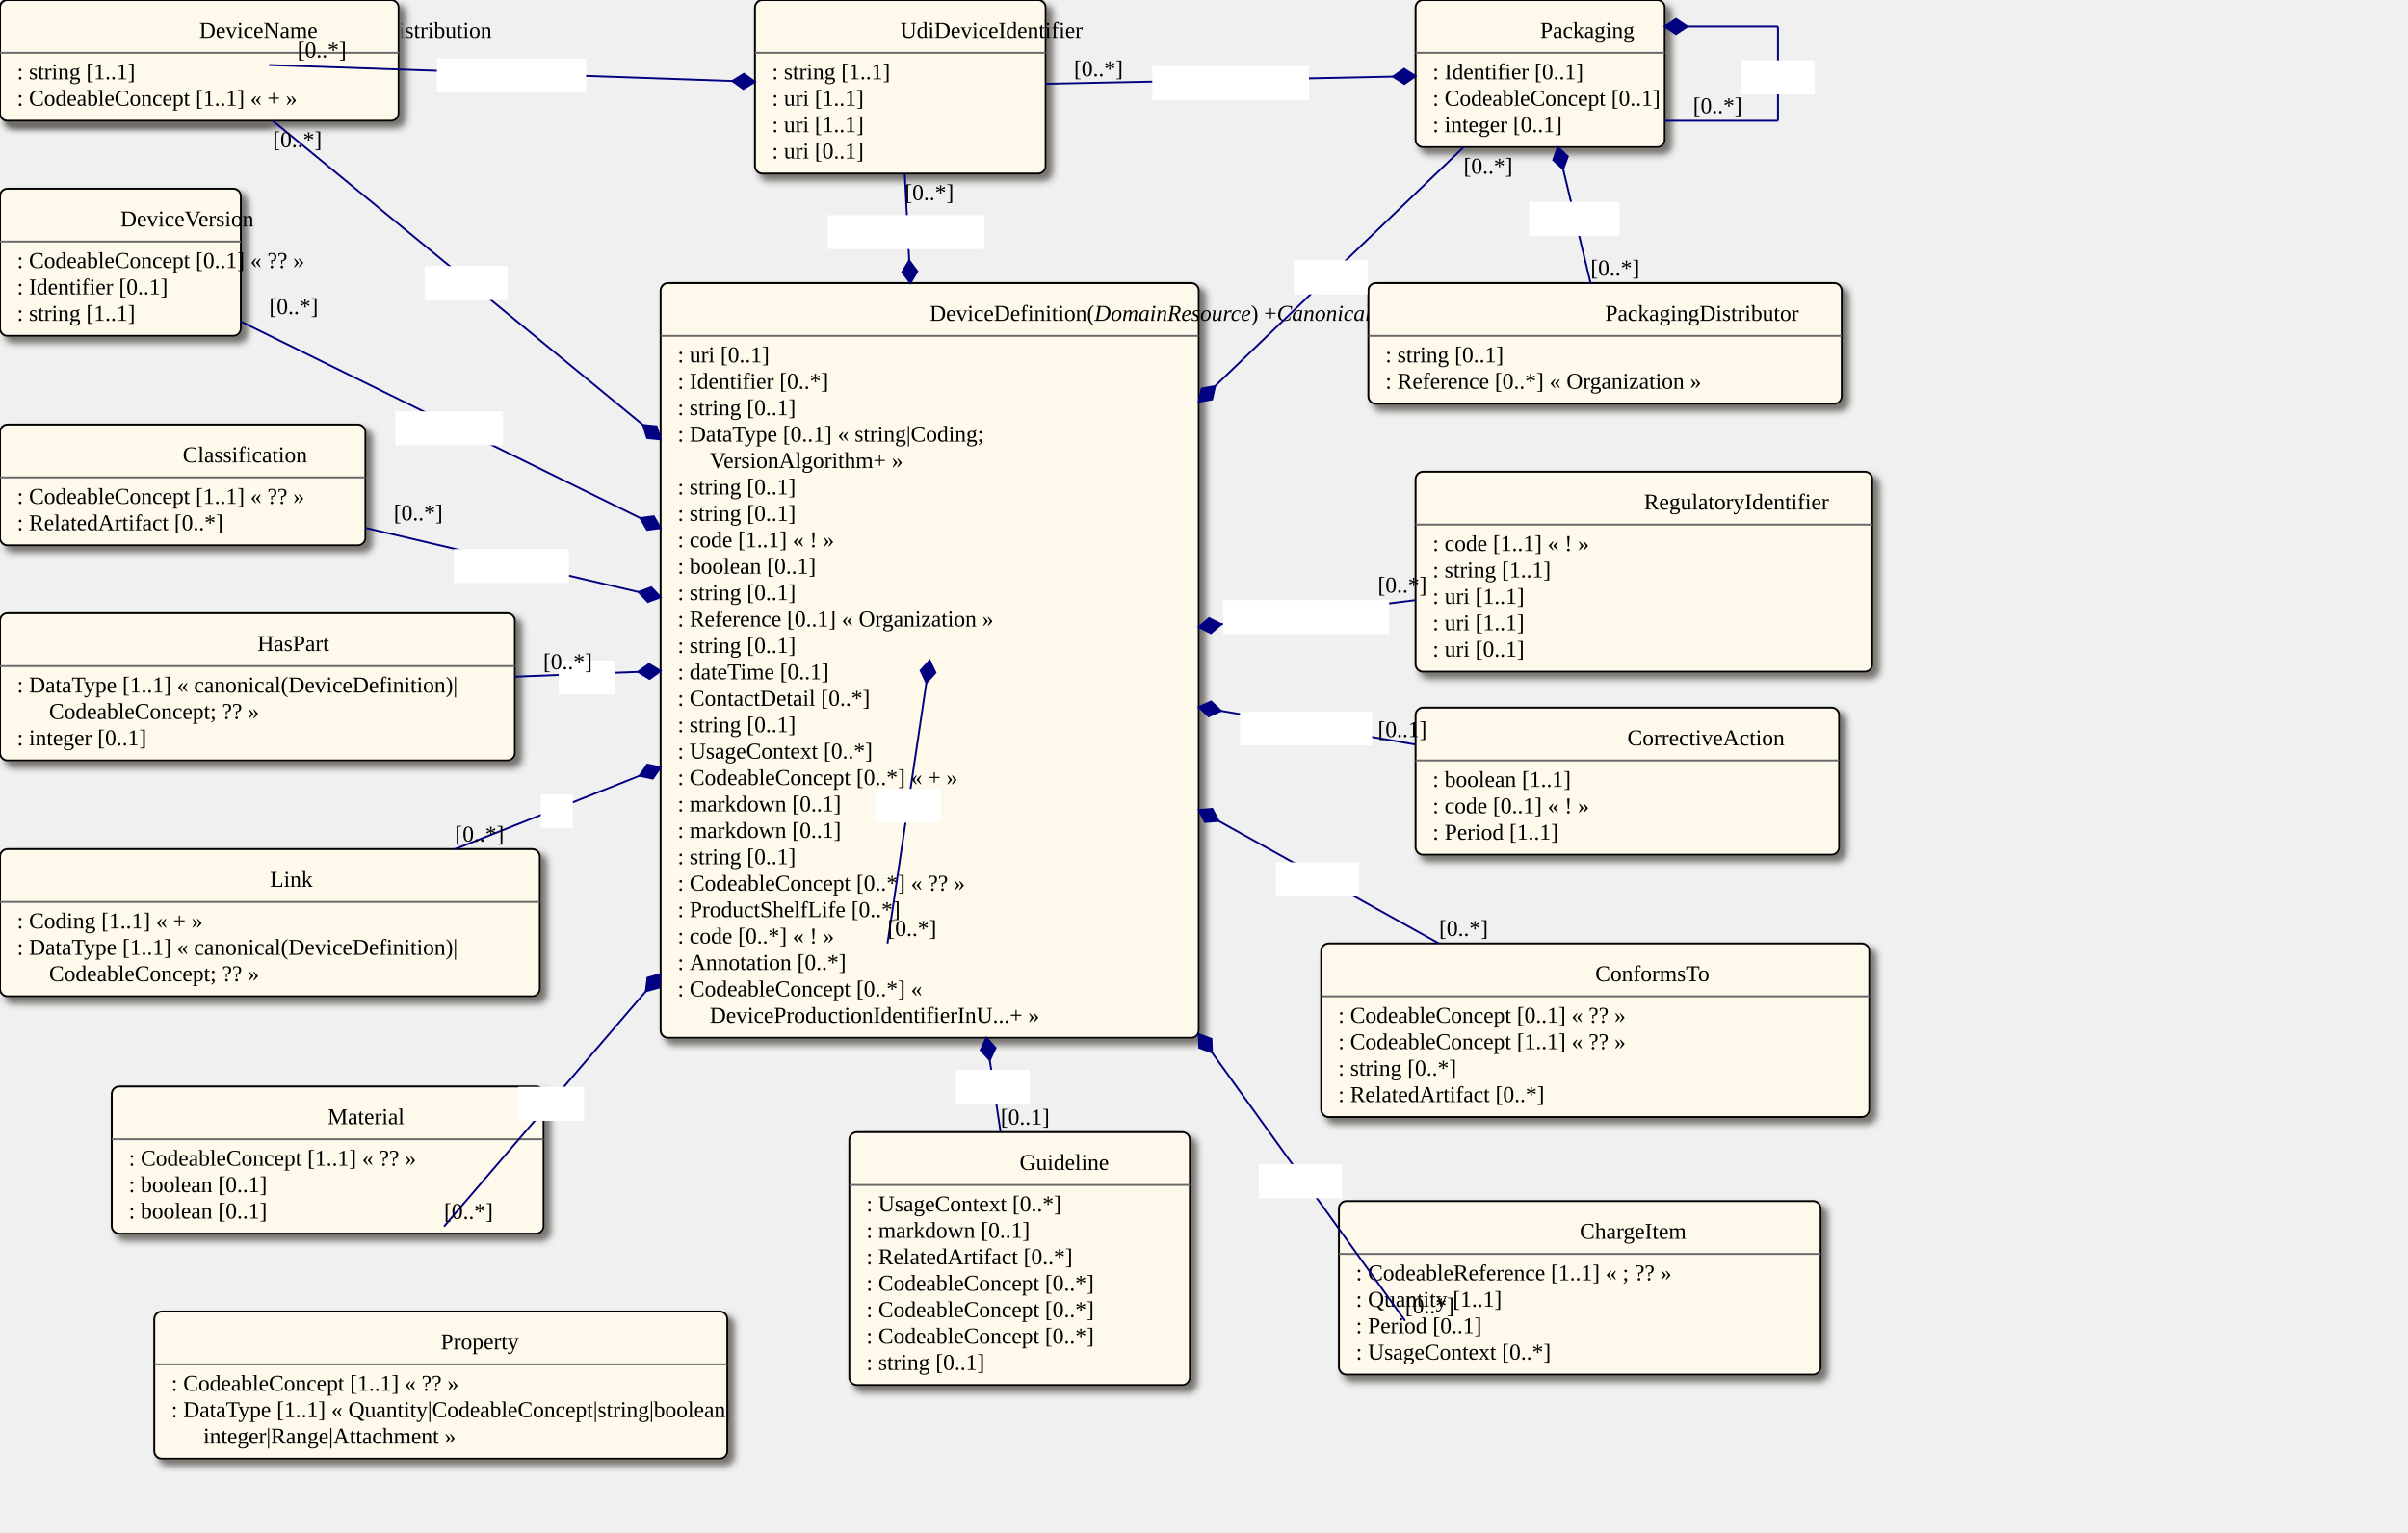
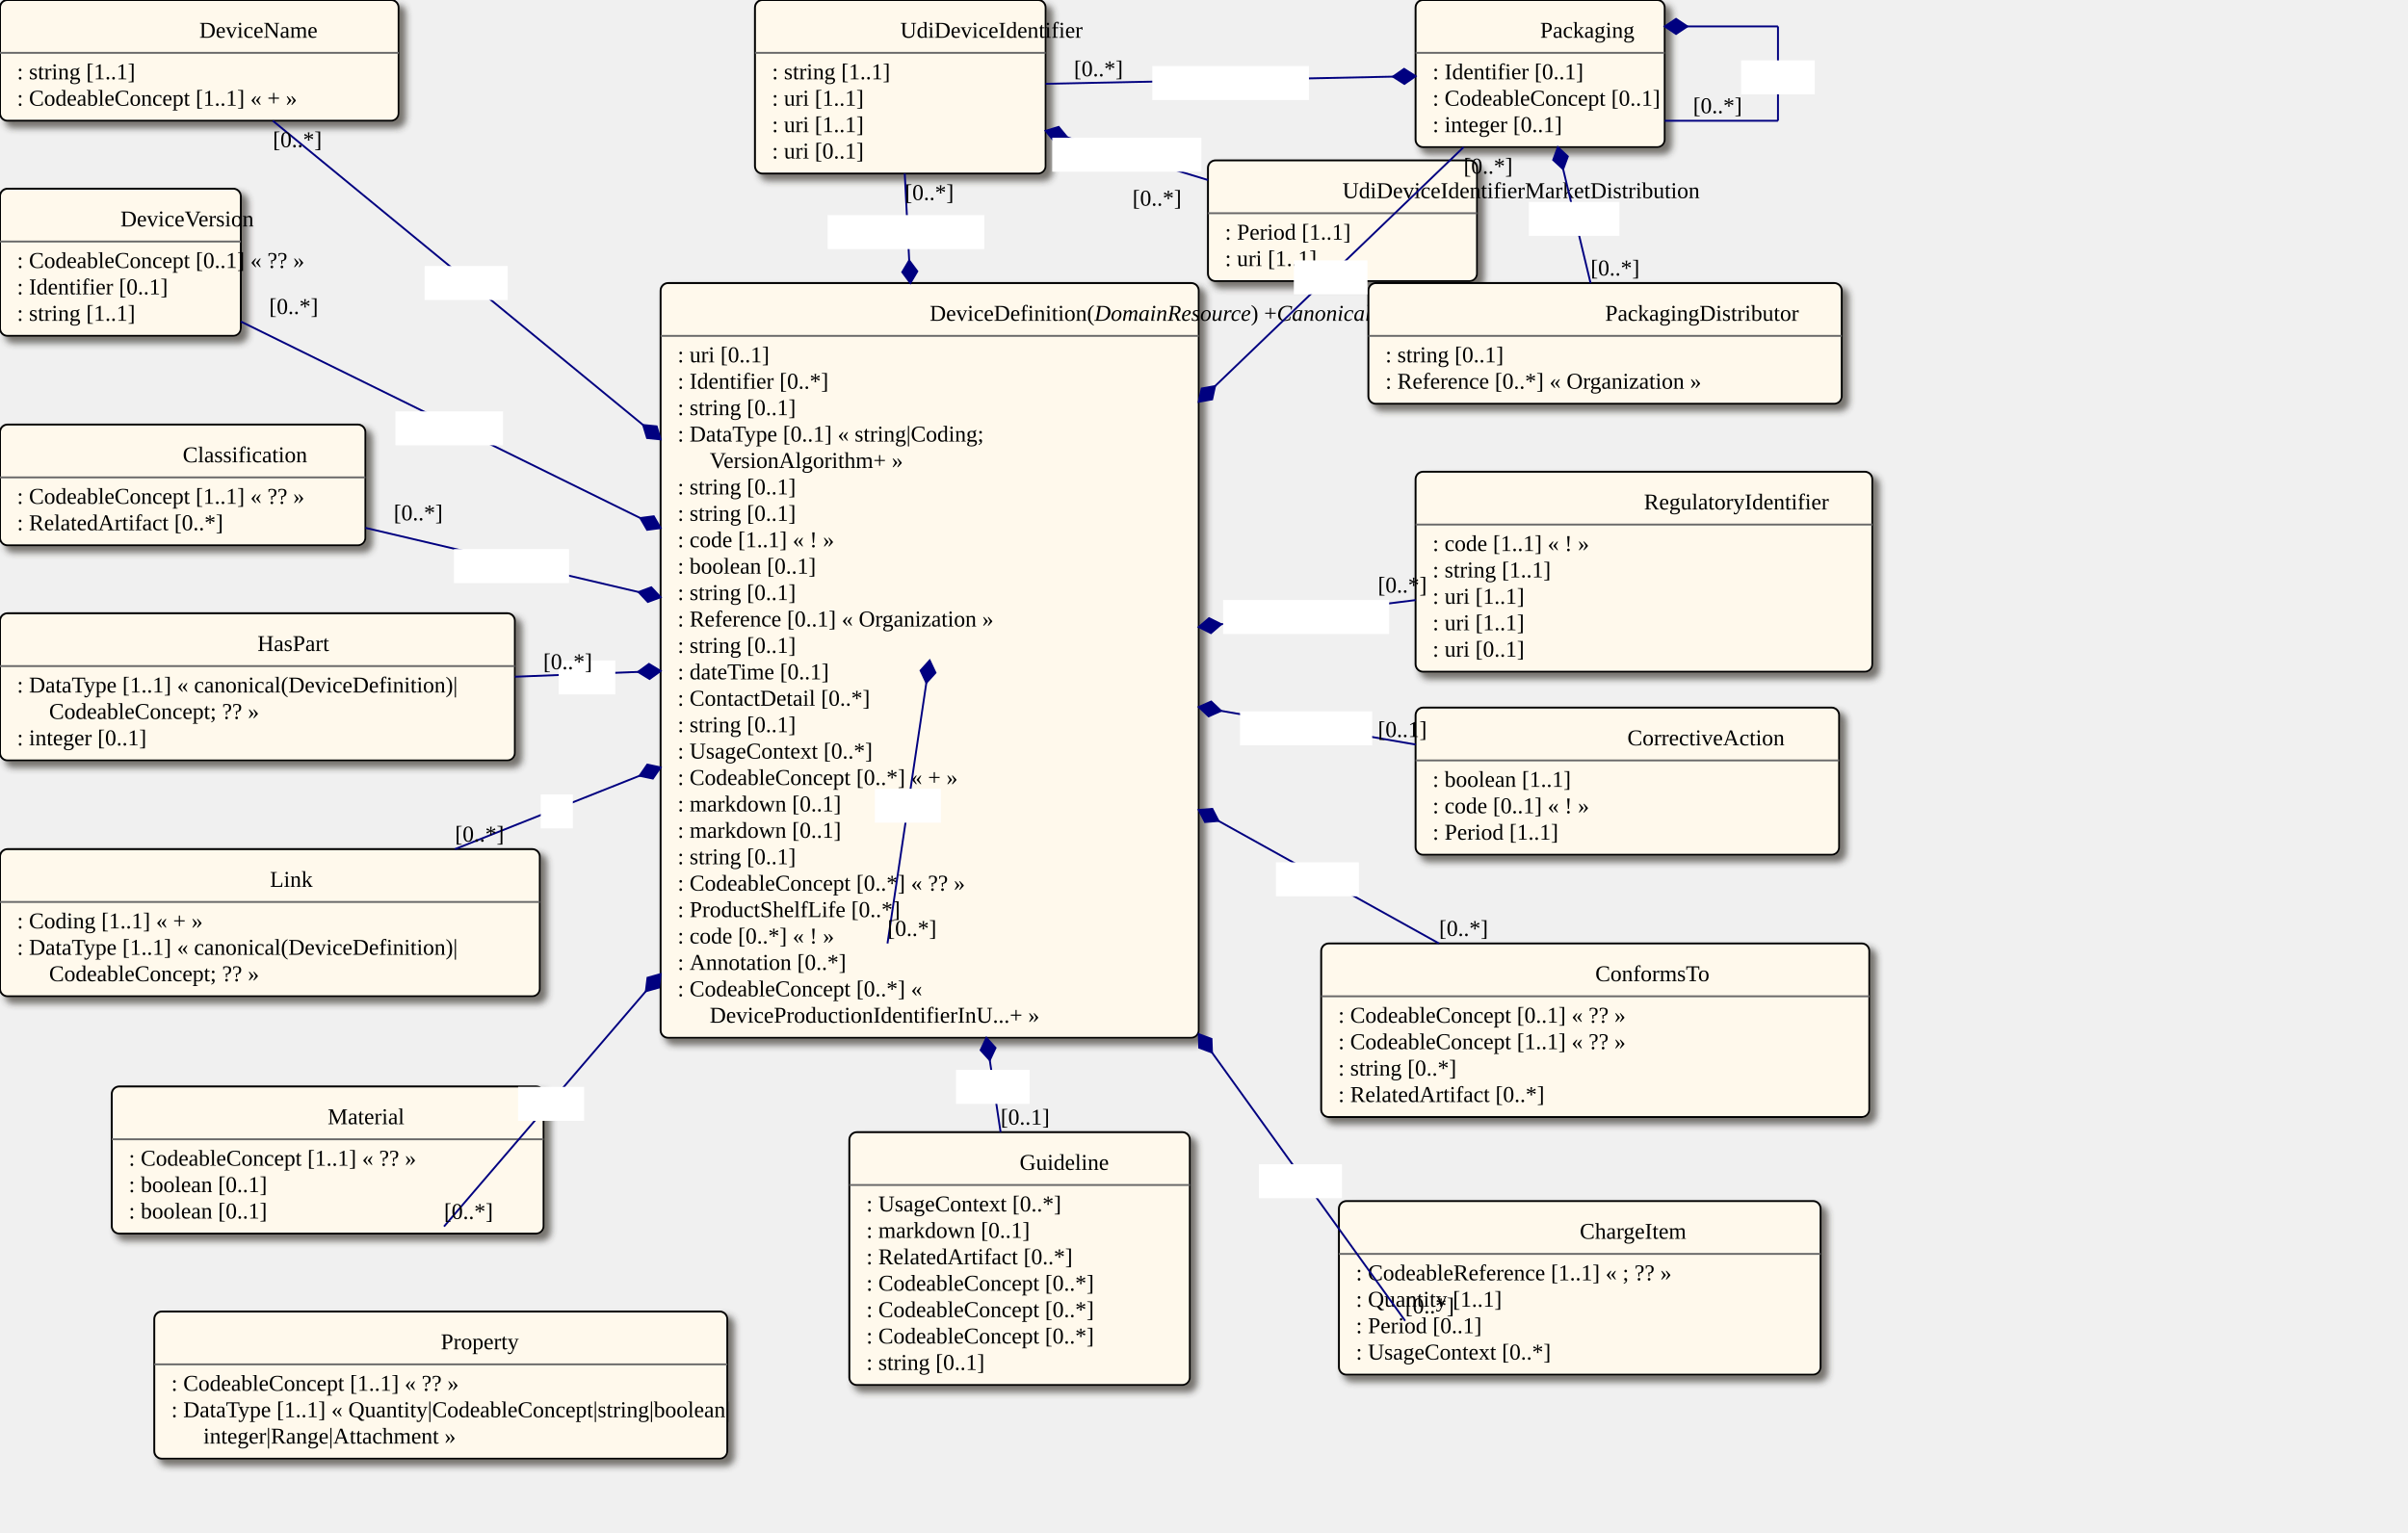
<svg xmlns="http://www.w3.org/2000/svg" xmlns:xlink="http://www.w3.org/1999/xlink" id="n1293" version="1.1" width="1275.8" height="812.0">
  <defs id="defs34989">
    <filter id="shadow1" x="-0.042" y="-0.083" width="1.107" height="1.212">
      <feOffset result="offOut" in="SourceGraphic" dx="3" dy="3" id="feOffset34980" />
      <feColorMatrix result="matrixOut" in="offOut" type="matrix" values="0.2 0 0 0 0 0 0.2 0 0 0 0 0 0.2 0 0 0 0 0 1 0" id="feColorMatrix34982" />
      <feGaussianBlur result="blurOut" in="matrixOut" stdDeviation="2" id="feGaussianBlur34984" />
      <feBlend in="SourceGraphic" in2="blurOut" mode="normal" id="feBlend34986" />
    </filter>
  </defs>
  <g id="n1294">
    <rect id="DeviceDefinition" x="350.0" y="150.0" rx="4" ry="4" width="285.12" height="400.0" filter="url(#shadow1)" style="fill:#fff9ec;stroke:black;stroke-width:1" />
    <line id="n1295" x1="350.0" y1="178.0" x2="635.12" y2="178.0" style="stroke:dimgrey;stroke-width:1" />
    <text id="n1296" x="492.56" y="170.0" fill="black" class="diagram-class-title  diagram-class-resource">DeviceDefinition<tspan class="diagram-class-title-link" id="tspan34995"> (<a id="n1297" xlink:href="domainresource.html#DomainResource" class="diagram-class-reference" style="font-style: italic">DomainResource</a>) +<a id="n1298" xlink:href="canonicalresource.html#CanonicalResource" class="diagram-class-reference" style="font-style: italic">CanonicalResource</a>
      </tspan>
    </text>
    <text id="n1299" x="356.0" y="192.0" fill="black" class="diagram-class-detail">
      <a id="n1300" xlink:href="devicedefinition-definitions.html#DeviceDefinition.url" /> : <a id="n1301" xlink:href="datatypes.html#uri">uri</a> [0..1]</text>
    <text id="n1305" x="356.0" y="206.0" fill="black" class="diagram-class-detail">
      <a id="n1306" xlink:href="devicedefinition-definitions.html#DeviceDefinition.identifier" /> : <a id="n1307" xlink:href="datatypes.html#Identifier">Identifier</a> [0..*]</text>
    <text id="n1311" x="356.0" y="220.0" fill="black" class="diagram-class-detail">
      <a id="n1312" xlink:href="devicedefinition-definitions.html#DeviceDefinition.version" /> : <a id="n1313" xlink:href="datatypes.html#string">string</a> [0..1]</text>
    <text id="n1317" x="356.0" y="234.0" fill="black" class="diagram-class-detail">
      <a id="n1318" xlink:href="devicedefinition-definitions.html#DeviceDefinition.versionAlgorithm_x_" /> : <a id="n1319" xlink:href="types.html#DataType">DataType</a> [0..1] « <a id="n1320" xlink:href="datatypes.html#string">string</a>|<a id="n1321" xlink:href="datatypes.html#Coding">Coding</a>; <a id="n1322" xlink:href="valueset-version-algorithm.html" />
    </text>
    <text id="n1324" x="376.0" y="248.0" fill="black" class="diagram-class-detail">
      <a id="n1325" xlink:href="valueset-version-algorithm.html">VersionAlgorithm</a>+ »</text>
    <text id="n1335" x="356.0" y="262.0" fill="black" class="diagram-class-detail">
      <a id="n1336" xlink:href="devicedefinition-definitions.html#DeviceDefinition.name" /> : <a id="n1337" xlink:href="datatypes.html#string">string</a> [0..1]</text>
    <text id="n1341" x="356.0" y="276.0" fill="black" class="diagram-class-detail">
      <a id="n1342" xlink:href="devicedefinition-definitions.html#DeviceDefinition.title" /> : <a id="n1343" xlink:href="datatypes.html#string">string</a> [0..1]</text>
    <text id="n1347" x="356.0" y="290.0" fill="black" class="diagram-class-detail">
      <a id="n1348" xlink:href="devicedefinition-definitions.html#DeviceDefinition.status" /> : <a id="n1349" xlink:href="datatypes.html#code">code</a> [1..1] « <a id="n1350" xlink:href="valueset-publication-status.html" />! »</text>
    <text id="n1357" x="356.0" y="304.0" fill="black" class="diagram-class-detail">
      <a id="n1358" xlink:href="devicedefinition-definitions.html#DeviceDefinition.experimental" /> : <a id="n1359" xlink:href="datatypes.html#boolean">boolean</a> [0..1]</text>
    <text id="n1363" x="356.0" y="318.0" fill="black" class="diagram-class-detail">
      <a id="n1364" xlink:href="devicedefinition-definitions.html#DeviceDefinition.partNumber" /> : <a id="n1365" xlink:href="datatypes.html#string">string</a> [0..1]</text>
    <text id="n1369" x="356.0" y="332.0" fill="black" class="diagram-class-detail">
      <a id="n1370" xlink:href="devicedefinition-definitions.html#DeviceDefinition.manufacturer" /> : <a id="n1371" xlink:href="references.html#Reference">Reference</a> [0..1] « <a id="n1372" xlink:href="organization.html#Organization">Organization</a> »</text>
    <text id="n1377" x="356.0" y="346.0" fill="black" class="diagram-class-detail">
      <a id="n1378" xlink:href="devicedefinition-definitions.html#DeviceDefinition.modelNumber" /> : <a id="n1379" xlink:href="datatypes.html#string">string</a> [0..1]</text>
    <text id="n1383" x="356.0" y="360.0" fill="black" class="diagram-class-detail">
      <a id="n1384" xlink:href="devicedefinition-definitions.html#DeviceDefinition.date" /> : <a id="n1385" xlink:href="datatypes.html#dateTime">dateTime</a> [0..1]</text>
    <text id="n1389" x="356.0" y="374.0" fill="black" class="diagram-class-detail">
      <a id="n1390" xlink:href="devicedefinition-definitions.html#DeviceDefinition.contact" /> : <a id="n1391" xlink:href="metadatatypes.html#ContactDetail">ContactDetail</a> [0..*]</text>
    <text id="n1395" x="356.0" y="388.0" fill="black" class="diagram-class-detail">
      <a id="n1396" xlink:href="devicedefinition-definitions.html#DeviceDefinition.publisher" /> : <a id="n1397" xlink:href="datatypes.html#string">string</a> [0..1]</text>
    <text id="n1401" x="356.0" y="402.0" fill="black" class="diagram-class-detail">
      <a id="n1402" xlink:href="devicedefinition-definitions.html#DeviceDefinition.useContext" /> : <a id="n1403" xlink:href="metadatatypes.html#UsageContext">UsageContext</a> [0..*]</text>
    <text id="n1407" x="356.0" y="416.0" fill="black" class="diagram-class-detail">
      <a id="n1408" xlink:href="devicedefinition-definitions.html#DeviceDefinition.jurisdiction" /> : <a id="n1409" xlink:href="datatypes.html#CodeableConcept">CodeableConcept</a> [0..*] « <a id="n1410" xlink:href="http://terminology.hl7.org/6.5.0/ValueSet-jurisdiction.html" />+ »</text>
    <text id="n1417" x="356.0" y="430.0" fill="black" class="diagram-class-detail">
      <a id="n1418" xlink:href="devicedefinition-definitions.html#DeviceDefinition.purpose" /> : <a id="n1419" xlink:href="datatypes.html#markdown">markdown</a> [0..1]</text>
    <text id="n1423" x="356.0" y="444.0" fill="black" class="diagram-class-detail">
      <a id="n1424" xlink:href="devicedefinition-definitions.html#DeviceDefinition.copyright" /> : <a id="n1425" xlink:href="datatypes.html#markdown">markdown</a> [0..1]</text>
    <text id="n1429" x="356.0" y="458.0" fill="black" class="diagram-class-detail">
      <a id="n1430" xlink:href="devicedefinition-definitions.html#DeviceDefinition.copyrightLabel" /> : <a id="n1431" xlink:href="datatypes.html#string">string</a> [0..1]</text>
    <text id="n1435" x="356.0" y="472.0" fill="black" class="diagram-class-detail">
      <a id="n1436" xlink:href="devicedefinition-definitions.html#DeviceDefinition.safety" /> : <a id="n1437" xlink:href="datatypes.html#CodeableConcept">CodeableConcept</a> [0..*] « <a id="n1438" xlink:href="valueset-device-safety.html" />?? »</text>
    <text id="n1445" x="356.0" y="486.0" fill="black" class="diagram-class-detail">
      <a id="n1446" xlink:href="devicedefinition-definitions.html#DeviceDefinition.shelfLifeStorage" /> : <a id="n1447" xlink:href="productshelflife.html#ProductShelfLife">ProductShelfLife</a> [0..*]</text>
    <text id="n1451" x="356.0" y="500.0" fill="black" class="diagram-class-detail">
      <a id="n1452" xlink:href="devicedefinition-definitions.html#DeviceDefinition.outputLanguage" /> : <a id="n1453" xlink:href="datatypes.html#code">code</a> [0..*] « <a id="n1454" xlink:href="valueset-all-languages.html" />! »</text>
    <text id="n1461" x="356.0" y="514.0" fill="black" class="diagram-class-detail">
      <a id="n1462" xlink:href="devicedefinition-definitions.html#DeviceDefinition.note" /> : <a id="n1463" xlink:href="datatypes.html#Annotation">Annotation</a> [0..*]</text>
    <text id="n1467" x="356.0" y="528.0" fill="black" class="diagram-class-detail">
      <a id="n1468" xlink:href="devicedefinition-definitions.html#DeviceDefinition.productionIdentifierInUDI" /> : <a id="n1469" xlink:href="datatypes.html#CodeableConcept">CodeableConcept</a> [0..*] « <a id="n1470" xlink:href="valueset-device-productidentifierinudi.html" />
    </text>
    <text id="n1472" x="376.0" y="542.0" fill="black" class="diagram-class-detail">
      <a id="n1473" xlink:href="valueset-device-productidentifierinudi.html">DeviceProductionIdentifierInU...</a>+ »</text>
  </g>
  <g id="n1481">
    <rect id="DeviceDefinition.udiDeviceIdentifier" x="400.0" y="0.0" rx="4" ry="4" width="154.0" height="92.0" filter="url(#shadow1)" style="fill:#fff9ec;stroke:black;stroke-width:1" />
    <line id="n1482" x1="400.0" y1="28.0" x2="554.0" y2="28.0" style="stroke:dimgrey;stroke-width:1" />
    <text id="n1483" x="477.0" y="20.0" fill="black" class="diagram-class-title">UdiDeviceIdentifier</text>
    <text id="n1484" x="406.0" y="42.0" fill="black" class="diagram-class-detail">
      <a id="n1485" xlink:href="devicedefinition-definitions.html#DeviceDefinition.udiDeviceIdentifier.deviceIdentifier" /> : <a id="n1486" xlink:href="datatypes.html#string">string</a> [1..1]</text>
    <text id="n1490" x="406.0" y="56.0" fill="black" class="diagram-class-detail">
      <a id="n1491" xlink:href="devicedefinition-definitions.html#DeviceDefinition.udiDeviceIdentifier.issuer" /> : <a id="n1492" xlink:href="datatypes.html#uri">uri</a> [1..1]</text>
    <text id="n1496" x="406.0" y="70.0" fill="black" class="diagram-class-detail">
      <a id="n1497" xlink:href="devicedefinition-definitions.html#DeviceDefinition.udiDeviceIdentifier.jurisdiction" /> : <a id="n1498" xlink:href="datatypes.html#uri">uri</a> [1..1]</text>
    <text id="n1502" x="406.0" y="84.0" fill="black" class="diagram-class-detail">
      <a id="n1503" xlink:href="devicedefinition-definitions.html#DeviceDefinition.udiDeviceIdentifier.deviceIdentifierSystem" /> : <a id="n1504" xlink:href="datatypes.html#uri">uri</a> [0..1]</text>
  </g>
  <g id="n1508">
-     <rect id="DeviceDefinition.udiDeviceIdentifier.marketDistribution" x="0.0" y="0.0" rx="4" ry="4" width="142.56" height="64.0" filter="url(#shadow1)" style="fill:#fff9ec;stroke:black;stroke-width:1" />
-     <line id="n1509" x1="0.0" y1="28.0" x2="142.56" y2="28.0" style="stroke:dimgrey;stroke-width:1" />
-     <text id="n1510" x="71.28" y="20.0" fill="black" class="diagram-class-title">UdiDeviceIdentifierMarketDistribution</text>
-     <text id="n1511" x="6.0" y="42.0" fill="black" class="diagram-class-detail">
+     <rect id="DeviceDefinition.udiDeviceIdentifier.marketDistribution" x="640.0" y="85.0" rx="4" ry="4" width="142.56" height="64.0" filter="url(#shadow1)" style="fill:#fff9ec;stroke:black;stroke-width:1" />
+     <line id="n1509" x1="640.0" y1="113.0" x2="782.56" y2="113.0" style="stroke:dimgrey;stroke-width:1" />
+     <text id="n1510" x="711.28" y="105.0" fill="black" class="diagram-class-title">UdiDeviceIdentifierMarketDistribution</text>
+     <text id="n1511" x="646.0" y="127.0" fill="black" class="diagram-class-detail">
      <a id="n1512" xlink:href="devicedefinition-definitions.html#DeviceDefinition.udiDeviceIdentifier.marketDistribution.marketPeriod" /> : <a id="n1513" xlink:href="datatypes.html#Period">Period</a> [1..1]</text>
-     <text id="n1517" x="6.0" y="56.0" fill="black" class="diagram-class-detail">
+     <text id="n1517" x="646.0" y="141.0" fill="black" class="diagram-class-detail">
      <a id="n1518" xlink:href="devicedefinition-definitions.html#DeviceDefinition.udiDeviceIdentifier.marketDistribution.subJurisdiction" /> : <a id="n1519" xlink:href="datatypes.html#uri">uri</a> [1..1]</text>
  </g>
  <g id="n1523">
    <rect id="DeviceDefinition.regulatoryIdentifier" x="750.0" y="250.0" rx="4" ry="4" width="242" height="106.0" filter="url(#shadow1)" style="fill:#fff9ec;stroke:black;stroke-width:1" />
    <line id="n1524" x1="750.0" y1="278.0" x2="992.0" y2="278.0" style="stroke:dimgrey;stroke-width:1" />
    <text id="n1525" x="871.0" y="270.0" fill="black" class="diagram-class-title">RegulatoryIdentifier</text>
    <text id="n1526" x="756.0" y="292.0" fill="black" class="diagram-class-detail">
      <a id="n1527" xlink:href="devicedefinition-definitions.html#DeviceDefinition.regulatoryIdentifier.type" /> : <a id="n1528" xlink:href="datatypes.html#code">code</a> [1..1] « <a id="n1529" xlink:href="valueset-devicedefinition-regulatory-identifier-type.html" />! »</text>
    <text id="n1536" x="756.0" y="306.0" fill="black" class="diagram-class-detail">
      <a id="n1537" xlink:href="devicedefinition-definitions.html#DeviceDefinition.regulatoryIdentifier.identifier" /> : <a id="n1538" xlink:href="datatypes.html#string">string</a> [1..1]</text>
    <text id="n1542" x="756.0" y="320.0" fill="black" class="diagram-class-detail">
      <a id="n1543" xlink:href="devicedefinition-definitions.html#DeviceDefinition.regulatoryIdentifier.issuer" /> : <a id="n1544" xlink:href="datatypes.html#uri">uri</a> [1..1]</text>
    <text id="n1548" x="756.0" y="334.0" fill="black" class="diagram-class-detail">
      <a id="n1549" xlink:href="devicedefinition-definitions.html#DeviceDefinition.regulatoryIdentifier.jurisdiction" /> : <a id="n1550" xlink:href="datatypes.html#uri">uri</a> [1..1]</text>
    <text id="n1554" x="756.0" y="348.0" fill="black" class="diagram-class-detail">
      <a id="n1555" xlink:href="devicedefinition-definitions.html#DeviceDefinition.regulatoryIdentifier.identifierSystem" /> : <a id="n1556" xlink:href="datatypes.html#uri">uri</a> [0..1]</text>
  </g>
  <g id="n1560">
    <rect id="DeviceDefinition.deviceName" x="0.0" y="0.0" rx="4" ry="4" width="211.2" height="64.0" filter="url(#shadow1)" style="fill:#fff9ec;stroke:black;stroke-width:1" />
    <line id="n1561" x1="0.0" y1="28.0" x2="211.2" y2="28.0" style="stroke:dimgrey;stroke-width:1" />
    <text id="n1562" x="105.6" y="20.0" fill="black" class="diagram-class-title">DeviceName</text>
    <text id="n1563" x="6.0" y="42.0" fill="black" class="diagram-class-detail">
      <a id="n1564" xlink:href="devicedefinition-definitions.html#DeviceDefinition.deviceName.name" /> : <a id="n1565" xlink:href="datatypes.html#string">string</a> [1..1]</text>
    <text id="n1569" x="6.0" y="56.0" fill="black" class="diagram-class-detail">
      <a id="n1570" xlink:href="devicedefinition-definitions.html#DeviceDefinition.deviceName.type" /> : <a id="n1571" xlink:href="datatypes.html#CodeableConcept">CodeableConcept</a> [1..1] « <a id="n1572" xlink:href="valueset-device-nametype.html" />+ »</text>
  </g>
  <g id="n1579">
    <rect id="DeviceDefinition.classification" x="0.0" y="225.0" rx="4" ry="4" width="193.6" height="64.0" filter="url(#shadow1)" style="fill:#fff9ec;stroke:black;stroke-width:1" />
    <line id="n1580" x1="0.0" y1="253.0" x2="193.6" y2="253.0" style="stroke:dimgrey;stroke-width:1" />
    <text id="n1581" x="96.8" y="245.0" fill="black" class="diagram-class-title">Classification</text>
    <text id="n1582" x="6.0" y="267.0" fill="black" class="diagram-class-detail">
      <a id="n1583" xlink:href="devicedefinition-definitions.html#DeviceDefinition.classification.type" /> : <a id="n1584" xlink:href="datatypes.html#CodeableConcept">CodeableConcept</a> [1..1] « <a id="n1585" xlink:href="valueset-device-type.html" />?? »</text>
    <text id="n1592" x="6.0" y="281.0" fill="black" class="diagram-class-detail">
      <a id="n1593" xlink:href="devicedefinition-definitions.html#DeviceDefinition.classification.justification" /> : <a id="n1594" xlink:href="metadatatypes.html#RelatedArtifact">RelatedArtifact</a> [0..*]</text>
  </g>
  <g id="n1598">
    <rect id="DeviceDefinition.conformsTo" x="700.0" y="500.0" rx="4" ry="4" width="290.4" height="92.0" filter="url(#shadow1)" style="fill:#fff9ec;stroke:black;stroke-width:1" />
    <line id="n1599" x1="700.0" y1="528.0" x2="990.4" y2="528.0" style="stroke:dimgrey;stroke-width:1" />
    <text id="n1600" x="845.2" y="520.0" fill="black" class="diagram-class-title">ConformsTo</text>
    <text id="n1601" x="706.0" y="542.0" fill="black" class="diagram-class-detail">
      <a id="n1602" xlink:href="devicedefinition-definitions.html#DeviceDefinition.conformsTo.category" /> : <a id="n1603" xlink:href="datatypes.html#CodeableConcept">CodeableConcept</a> [0..1] « <a id="n1604" xlink:href="valueset-device-specification-category.html" />?? »</text>
    <text id="n1611" x="706.0" y="556.0" fill="black" class="diagram-class-detail">
      <a id="n1612" xlink:href="devicedefinition-definitions.html#DeviceDefinition.conformsTo.specification" /> : <a id="n1613" xlink:href="datatypes.html#CodeableConcept">CodeableConcept</a> [1..1] « <a id="n1614" xlink:href="valueset-device-specification-type.html" />?? »</text>
    <text id="n1621" x="706.0" y="570.0" fill="black" class="diagram-class-detail">
      <a id="n1622" xlink:href="devicedefinition-definitions.html#DeviceDefinition.conformsTo.version" /> : <a id="n1623" xlink:href="datatypes.html#string">string</a> [0..*]</text>
    <text id="n1627" x="706.0" y="584.0" fill="black" class="diagram-class-detail">
      <a id="n1628" xlink:href="devicedefinition-definitions.html#DeviceDefinition.conformsTo.source" /> : <a id="n1629" xlink:href="metadatatypes.html#RelatedArtifact">RelatedArtifact</a> [0..*]</text>
  </g>
  <g id="n1633">
    <rect id="DeviceDefinition.hasPart" x="0.0" y="325.0" rx="4" ry="4" width="272.8" height="78.0" filter="url(#shadow1)" style="fill:#fff9ec;stroke:black;stroke-width:1" />
    <line id="n1634" x1="0.0" y1="353.0" x2="272.8" y2="353.0" style="stroke:dimgrey;stroke-width:1" />
    <text id="n1635" x="136.4" y="345.0" fill="black" class="diagram-class-title">HasPart</text>
    <text id="n1636" x="6.0" y="367.0" fill="black" class="diagram-class-detail">
      <a id="n1637" xlink:href="devicedefinition-definitions.html#DeviceDefinition.hasPart.definition_x_" /> : <a id="n1638" xlink:href="types.html#DataType">DataType</a> [1..1] « <a id="n1639" xlink:href="datatypes.html#canonical">canonical</a>(<a id="n1640" xlink:href="devicedefinition.html#DeviceDefinition">DeviceDefinition</a>)|</text>
    <text id="n1641" x="26.0" y="381.0" fill="black" class="diagram-class-detail">
      <a id="n1642" xlink:href="datatypes.html#CodeableConcept">CodeableConcept</a>; <a id="n1643" xlink:href="valueset-device-type.html" />?? »</text>
    <text id="n1654" x="6.0" y="395.0" fill="black" class="diagram-class-detail">
      <a id="n1655" xlink:href="devicedefinition-definitions.html#DeviceDefinition.hasPart.count" /> : <a id="n1656" xlink:href="datatypes.html#integer">integer</a> [0..1]</text>
  </g>
  <g id="n1660">
    <rect id="DeviceDefinition.packaging" x="750.0" y="0.0" rx="4" ry="4" width="132.0" height="78.0" filter="url(#shadow1)" style="fill:#fff9ec;stroke:black;stroke-width:1" />
    <line id="n1661" x1="750.0" y1="28.0" x2="882.0" y2="28.0" style="stroke:dimgrey;stroke-width:1" />
    <text id="n1662" x="816.0" y="20.0" fill="black" class="diagram-class-title">Packaging</text>
    <text id="n1663" x="756.0" y="42.0" fill="black" class="diagram-class-detail">
      <a id="n1664" xlink:href="devicedefinition-definitions.html#DeviceDefinition.packaging.identifier" /> : <a id="n1665" xlink:href="datatypes.html#Identifier">Identifier</a> [0..1]</text>
    <text id="n1669" x="756.0" y="56.0" fill="black" class="diagram-class-detail">
      <a id="n1670" xlink:href="devicedefinition-definitions.html#DeviceDefinition.packaging.type" /> : <a id="n1671" xlink:href="datatypes.html#CodeableConcept">CodeableConcept</a> [0..1]</text>
    <text id="n1675" x="756.0" y="70.0" fill="black" class="diagram-class-detail">
      <a id="n1676" xlink:href="devicedefinition-definitions.html#DeviceDefinition.packaging.count" /> : <a id="n1677" xlink:href="datatypes.html#integer">integer</a> [0..1]</text>
  </g>
  <g id="n1681">
    <rect id="DeviceDefinition.packaging.distributor" x="725.0" y="150.0" rx="4" ry="4" width="250.8" height="64.0" filter="url(#shadow1)" style="fill:#fff9ec;stroke:black;stroke-width:1" />
    <line id="n1682" x1="725.0" y1="178.0" x2="975.8" y2="178.0" style="stroke:dimgrey;stroke-width:1" />
    <text id="n1683" x="850.4" y="170.0" fill="black" class="diagram-class-title">PackagingDistributor</text>
    <text id="n1684" x="731.0" y="192.0" fill="black" class="diagram-class-detail">
      <a id="n1685" xlink:href="devicedefinition-definitions.html#DeviceDefinition.packaging.distributor.name" /> : <a id="n1686" xlink:href="datatypes.html#string">string</a> [0..1]</text>
    <text id="n1690" x="731.0" y="206.0" fill="black" class="diagram-class-detail">
      <a id="n1691" xlink:href="devicedefinition-definitions.html#DeviceDefinition.packaging.distributor.organizationReference" /> : <a id="n1692" xlink:href="references.html#Reference">Reference</a> [0..*] « <a id="n1693" xlink:href="organization.html#Organization">Organization</a> »</text>
  </g>
  <g id="n1698">
    <rect id="DeviceDefinition.deviceVersion" x="0.0" y="100.0" rx="4" ry="4" width="127.6" height="78.0" filter="url(#shadow1)" style="fill:#fff9ec;stroke:black;stroke-width:1" />
    <line id="n1699" x1="0.0" y1="128.0" x2="127.6" y2="128.0" style="stroke:dimgrey;stroke-width:1" />
    <text id="n1700" x="63.8" y="120.0" fill="black" class="diagram-class-title">DeviceVersion</text>
    <text id="n1701" x="6.0" y="142.0" fill="black" class="diagram-class-detail">
      <a id="n1702" xlink:href="devicedefinition-definitions.html#DeviceDefinition.deviceVersion.type" /> : <a id="n1703" xlink:href="datatypes.html#CodeableConcept">CodeableConcept</a> [0..1] « <a id="n1704" xlink:href="valueset-device-versiontype.html" />?? »</text>
    <text id="n1707" x="6.0" y="156.0" fill="black" class="diagram-class-detail">
      <a id="n1708" xlink:href="devicedefinition-definitions.html#DeviceDefinition.deviceVersion.component" /> : <a id="n1709" xlink:href="datatypes.html#Identifier">Identifier</a> [0..1]</text>
    <text id="n1713" x="6.0" y="170.0" fill="black" class="diagram-class-detail">
      <a id="n1714" xlink:href="devicedefinition-definitions.html#DeviceDefinition.deviceVersion.value" /> : <a id="n1715" xlink:href="datatypes.html#string">string</a> [1..1]</text>
  </g>
  <g id="n1719" transform="translate(31.74141,45.05233)">
    <rect id="DeviceDefinition.property" x="50" y="650" rx="4" ry="4" width="303.6" height="78" filter="url(#shadow1)" style="fill:#fff9ec;stroke:#000000;stroke-width:1" />
    <line id="n1720" x1="50" y1="678" x2="353.6" y2="678" style="stroke:#696969;stroke-width:1" />
    <text id="n1721" x="201.8" y="670" fill="#000000" class="diagram-class-title">Property</text>
    <text id="n1722" x="56" y="692" fill="#000000" class="diagram-class-detail">
      <a id="n1723" xlink:href="devicedefinition-definitions.html#DeviceDefinition.property.type" /> : <a id="n1724" xlink:href="datatypes.html#CodeableConcept">CodeableConcept</a> [1..1] « <a id="n1725" xlink:href="valueset-device-property-type.html" />?? »</text>
    <text id="n1732" x="56" y="706" fill="#000000" class="diagram-class-detail">
      <a id="n1733" xlink:href="devicedefinition-definitions.html#DeviceDefinition.property.value_x_" /> : <a id="n1734" xlink:href="types.html#DataType">DataType</a> [1..1] « <a id="n1735" xlink:href="datatypes.html#Quantity">Quantity</a>|<a id="n1736" xlink:href="datatypes.html#CodeableConcept">CodeableConcept</a>|<a id="n1737" xlink:href="datatypes.html#string">string</a>|<a id="n1738" xlink:href="datatypes.html#boolean">boolean</a>|</text>
    <text id="n1739" x="76" y="720" fill="#000000" class="diagram-class-detail">
      <a id="n1740" xlink:href="datatypes.html#integer">integer</a>|<a id="n1741" xlink:href="datatypes.html#Range">Range</a>|<a id="n1742" xlink:href="datatypes.html#Attachment">Attachment</a> »</text>
  </g>
  <g id="n1754">
    <rect id="DeviceDefinition.link" x="0.0" y="450.0" rx="4" ry="4" width="286.0" height="78.0" filter="url(#shadow1)" style="fill:#fff9ec;stroke:black;stroke-width:1" />
    <line id="n1755" x1="0.0" y1="478.0" x2="286.0" y2="478.0" style="stroke:dimgrey;stroke-width:1" />
    <text id="n1756" x="143.0" y="470.0" fill="black" class="diagram-class-title">Link</text>
    <text id="n1757" x="6.0" y="492.0" fill="black" class="diagram-class-detail">
      <a id="n1758" xlink:href="devicedefinition-definitions.html#DeviceDefinition.link.relation" /> : <a id="n1759" xlink:href="datatypes.html#Coding">Coding</a> [1..1] « <a id="n1760" xlink:href="valueset-devicedefinition-relationtype.html" />+ »</text>
    <text id="n1767" x="6.0" y="506.0" fill="black" class="diagram-class-detail">
      <a id="n1768" xlink:href="devicedefinition-definitions.html#DeviceDefinition.link.relatedDeviceDefinition_x_" /> : <a id="n1769" xlink:href="types.html#DataType">DataType</a> [1..1] « <a id="n1770" xlink:href="datatypes.html#canonical">canonical</a>(<a id="n1771" xlink:href="devicedefinition.html#DeviceDefinition">DeviceDefinition</a>)|</text>
    <text id="n1772" x="26.0" y="520.0" fill="black" class="diagram-class-detail">
      <a id="n1773" xlink:href="datatypes.html#CodeableConcept">CodeableConcept</a>; <a id="n1774" xlink:href="valueset-device-type.html" />?? »</text>
  </g>
  <g id="n1785" transform="translate(-290.7923,75.76983)">
    <rect id="DeviceDefinition.material" x="350" y="500" rx="4" ry="4" width="228.8" height="78" filter="url(#shadow1)" style="fill:#fff9ec;stroke:#000000;stroke-width:1" />
    <line id="n1786" x1="350" y1="528" x2="578.8" y2="528" style="stroke:#696969;stroke-width:1" />
    <text id="n1787" x="464.4" y="520" fill="#000000" class="diagram-class-title">Material</text>
    <text id="n1788" x="356" y="542" fill="#000000" class="diagram-class-detail">
      <a id="n1789" xlink:href="devicedefinition-definitions.html#DeviceDefinition.material.substance" /> : <a id="n1790" xlink:href="datatypes.html#CodeableConcept">CodeableConcept</a> [1..1] « <a id="n1791" xlink:href="valueset-substance-code.html" />?? »</text>
    <text id="n1798" x="356" y="556" fill="#000000" class="diagram-class-detail">
      <a id="n1799" xlink:href="devicedefinition-definitions.html#DeviceDefinition.material.alternate" /> : <a id="n1800" xlink:href="datatypes.html#boolean">boolean</a> [0..1]</text>
    <text id="n1804" x="356" y="570" fill="#000000" class="diagram-class-detail">
      <a id="n1805" xlink:href="devicedefinition-definitions.html#DeviceDefinition.material.allergenicIndicator" /> : <a id="n1806" xlink:href="datatypes.html#boolean">boolean</a> [0..1]</text>
  </g>
  <g id="n1810">
    <rect id="DeviceDefinition.guideline" x="450.0" y="600.0" rx="4" ry="4" width="180.4" height="134.0" filter="url(#shadow1)" style="fill:#fff9ec;stroke:black;stroke-width:1" />
    <line id="n1811" x1="450.0" y1="628.0" x2="630.4" y2="628.0" style="stroke:dimgrey;stroke-width:1" />
    <text id="n1812" x="540.2" y="620.0" fill="black" class="diagram-class-title">Guideline</text>
    <text id="n1813" x="456.0" y="642.0" fill="black" class="diagram-class-detail">
      <a id="n1814" xlink:href="devicedefinition-definitions.html#DeviceDefinition.guideline.useContext" /> : <a id="n1815" xlink:href="metadatatypes.html#UsageContext">UsageContext</a> [0..*]</text>
    <text id="n1819" x="456.0" y="656.0" fill="black" class="diagram-class-detail">
      <a id="n1820" xlink:href="devicedefinition-definitions.html#DeviceDefinition.guideline.usageInstruction" /> : <a id="n1821" xlink:href="datatypes.html#markdown">markdown</a> [0..1]</text>
    <text id="n1825" x="456.0" y="670.0" fill="black" class="diagram-class-detail">
      <a id="n1826" xlink:href="devicedefinition-definitions.html#DeviceDefinition.guideline.relatedArtifact" /> : <a id="n1827" xlink:href="metadatatypes.html#RelatedArtifact">RelatedArtifact</a> [0..*]</text>
    <text id="n1831" x="456.0" y="684.0" fill="black" class="diagram-class-detail">
      <a id="n1832" xlink:href="devicedefinition-definitions.html#DeviceDefinition.guideline.indication" /> : <a id="n1833" xlink:href="datatypes.html#CodeableConcept">CodeableConcept</a> [0..*]</text>
    <text id="n1837" x="456.0" y="698.0" fill="black" class="diagram-class-detail">
      <a id="n1838" xlink:href="devicedefinition-definitions.html#DeviceDefinition.guideline.contraindication" /> : <a id="n1839" xlink:href="datatypes.html#CodeableConcept">CodeableConcept</a> [0..*]</text>
    <text id="n1843" x="456.0" y="712.0" fill="black" class="diagram-class-detail">
      <a id="n1844" xlink:href="devicedefinition-definitions.html#DeviceDefinition.guideline.warning" /> : <a id="n1845" xlink:href="datatypes.html#CodeableConcept">CodeableConcept</a> [0..*]</text>
    <text id="n1849" x="456.0" y="726.0" fill="black" class="diagram-class-detail">
      <a id="n1850" xlink:href="devicedefinition-definitions.html#DeviceDefinition.guideline.intendedUse" /> : <a id="n1851" xlink:href="datatypes.html#string">string</a> [0..1]</text>
  </g>
  <g id="n1855">
    <rect id="DeviceDefinition.correctiveAction" x="750.0" y="375.0" rx="4" ry="4" width="224.4" height="78.0" filter="url(#shadow1)" style="fill:#fff9ec;stroke:black;stroke-width:1" />
    <line id="n1856" x1="750.0" y1="403.0" x2="974.4" y2="403.0" style="stroke:dimgrey;stroke-width:1" />
    <text id="n1857" x="862.2" y="395.0" fill="black" class="diagram-class-title">CorrectiveAction</text>
    <text id="n1858" x="756.0" y="417.0" fill="black" class="diagram-class-detail">
      <a id="n1859" xlink:href="devicedefinition-definitions.html#DeviceDefinition.correctiveAction.recall" /> : <a id="n1860" xlink:href="datatypes.html#boolean">boolean</a> [1..1]</text>
    <text id="n1864" x="756.0" y="431.0" fill="black" class="diagram-class-detail">
      <a id="n1865" xlink:href="devicedefinition-definitions.html#DeviceDefinition.correctiveAction.scope" /> : <a id="n1866" xlink:href="datatypes.html#code">code</a> [0..1] « <a id="n1867" xlink:href="valueset-device-correctiveactionscope.html" />! »</text>
    <text id="n1874" x="756.0" y="445.0" fill="black" class="diagram-class-detail">
      <a id="n1875" xlink:href="devicedefinition-definitions.html#DeviceDefinition.correctiveAction.period" /> : <a id="n1876" xlink:href="datatypes.html#Period">Period</a> [1..1]</text>
  </g>
  <g id="n1880" transform="translate(59.38716,-63.48283)">
    <rect id="DeviceDefinition.chargeItem" x="650" y="700" rx="4" ry="4" width="255.2" height="92" filter="url(#shadow1)" style="fill:#fff9ec;stroke:#000000;stroke-width:1" />
    <line id="n1881" x1="650" y1="728" x2="905.2" y2="728" style="stroke:#696969;stroke-width:1" />
    <text id="n1882" x="777.6" y="720" fill="#000000" class="diagram-class-title">ChargeItem</text>
    <text id="n1883" x="656" y="742" fill="#000000" class="diagram-class-detail">
      <a id="n1884" xlink:href="devicedefinition-definitions.html#DeviceDefinition.chargeItem.chargeItemCode" /> : <a id="n1885" xlink:href="references.html#CodeableReference">CodeableReference</a> [1..1] « ; <a id="n1886" xlink:href="valueset-service-uscls.html" />?? »</text>
    <text id="n1893" x="656" y="756" fill="#000000" class="diagram-class-detail">
      <a id="n1894" xlink:href="devicedefinition-definitions.html#DeviceDefinition.chargeItem.count" /> : <a id="n1895" xlink:href="datatypes.html#Quantity">Quantity</a> [1..1]</text>
    <text id="n1899" x="656" y="770" fill="#000000" class="diagram-class-detail">
      <a id="n1900" xlink:href="devicedefinition-definitions.html#DeviceDefinition.chargeItem.effectivePeriod" /> : <a id="n1901" xlink:href="datatypes.html#Period">Period</a> [0..1]</text>
    <text id="n1905" x="656" y="784" fill="#000000" class="diagram-class-detail">
      <a id="n1906" xlink:href="devicedefinition-definitions.html#DeviceDefinition.chargeItem.useContext" /> : <a id="n1907" xlink:href="metadatatypes.html#UsageContext">UsageContext</a> [0..*]</text>
  </g>
-   <line id="n1911" x1="400.0" y1="43.343" x2="142.56" y2="34.46" style="stroke:navy;stroke-width:1" />
-   <polygon id="n1912" points="400.0,43.343 406.0,47.343 412.0,43.343 406.0,39.343 400.0,43.343" style="fill:navy;stroke:navy;stroke-width:1" transform="rotate(-178.0237 400.0 43.343)" />
-   <rect id="n1913" x="231.5" y="31.0" width="79.0" height="18.0" style="fill:white;stroke:black;stroke-width:0" />
-   <text id="n1914" x="271.0" y="41.0" fill="black" class="diagram-class-linkage">
+   <line id="n1911" x1="554.0" y1="69.335" x2="640.0" y2="95.398" style="stroke:navy;stroke-width:1" />
+   <polygon id="n1912" points="554.0,69.335 560.0,73.335 566.0,69.335 560.0,65.335 554.0,69.335" style="fill:navy;stroke:navy;stroke-width:1" transform="rotate(16.85976 554.0 69.33533)" />
+   <rect id="n1913" x="557.5" y="73.0" width="79.0" height="18.0" style="fill:white;stroke:black;stroke-width:0" />
+   <text id="n1914" x="597.0" y="83.0" fill="black" class="diagram-class-linkage">
    <a id="n1915" xlink:href="devicedefinition-definitions.html#DeviceDefinition.udiDeviceIdentifier.marketDistribution" />
  </text>
-   <text id="n1916" x="157.56" y="30.46" fill="black" class="diagram-class-linkage">[0..*]</text>
+   <text id="n1916" x="600.0" y="109.0" fill="black" class="diagram-class-linkage">[0..*]</text>
  <line id="n1917" x1="482.323" y1="150.0" x2="479.354" y2="92.0" style="stroke:navy;stroke-width:1" />
  <polygon id="n1918" points="482.323,150.0 488.323,154.0 494.323,150.0 488.323,146.0 482.323,150.0" style="fill:navy;stroke:navy;stroke-width:1" transform="rotate(-92.93008 482.3232 150.0)" />
  <rect id="n1919" x="438.5" y="114.0" width="83.0" height="18.0" style="fill:white;stroke:black;stroke-width:0" />
  <text id="n1920" x="480.0" y="124.0" fill="black" class="diagram-class-linkage">
    <a id="n1921" xlink:href="devicedefinition-definitions.html#DeviceDefinition.udiDeviceIdentifier" />
  </text>
  <text id="n1922" x="479.354" y="106.0" fill="black" class="diagram-class-linkage">[0..*]</text>
  <line id="n1923" x1="635.12" y1="332.295" x2="750.0" y2="318.027" style="stroke:navy;stroke-width:1" />
  <polygon id="n1924" points="635.12,332.295 641.12,336.295 647.12,332.295 641.12,328.295 635.12,332.295" style="fill:navy;stroke:navy;stroke-width:1" transform="rotate(-7.079545 635.12 332.2949)" />
  <rect id="n1925" x="648.0" y="318.0" width="88.0" height="18.0" style="fill:white;stroke:black;stroke-width:0" />
  <text id="n1926" x="692.0" y="328.0" fill="black" class="diagram-class-linkage">
    <a id="n1927" xlink:href="devicedefinition-definitions.html#DeviceDefinition.regulatoryIdentifier" />
  </text>
  <text id="n1928" x="730.0" y="314.027" fill="black" class="diagram-class-linkage">[0..*]</text>
  <line id="n1929" x1="350.0" y1="232.846" x2="144.539" y2="64.0" style="stroke:navy;stroke-width:1" />
  <polygon id="n1930" points="350.0,232.846 356.0,236.846 362.0,232.846 356.0,228.846 350.0,232.846" style="fill:navy;stroke:navy;stroke-width:1" transform="rotate(-140.587 350.0 232.8456)" />
  <rect id="n1931" x="225.0" y="141.0" width="44.0" height="18.0" style="fill:white;stroke:black;stroke-width:0" />
  <text id="n1932" x="247.0" y="151.0" fill="black" class="diagram-class-linkage">
    <a id="n1933" xlink:href="devicedefinition-definitions.html#DeviceDefinition.deviceName" />
  </text>
  <text id="n1934" x="144.539" y="78.0" fill="black" class="diagram-class-linkage">[0..*]</text>
  <line id="n1935" x1="350.0" y1="316.5" x2="193.6" y2="279.747" style="stroke:navy;stroke-width:1" />
  <polygon id="n1936" points="350.0,316.5 356.0,320.5 362.0,316.5 356.0,312.5 350.0,316.5" style="fill:navy;stroke:navy;stroke-width:1" transform="rotate(-166.7759 350.0 316.4997)" />
  <rect id="n1937" x="240.5" y="291.0" width="61.0" height="18.0" style="fill:white;stroke:black;stroke-width:0" />
  <text id="n1938" x="271.0" y="301.0" fill="black" class="diagram-class-linkage">
    <a id="n1939" xlink:href="devicedefinition-definitions.html#DeviceDefinition.classification" />
  </text>
  <text id="n1940" x="208.6" y="275.747" fill="black" class="diagram-class-linkage">[0..*]</text>
  <line id="n1941" x1="635.12" y1="429.236" x2="762.438" y2="500" style="stroke:navy;stroke-width:1" />
  <polygon id="n1942" points="635.12,429.236 641.12,433.236 647.12,429.236 641.12,425.236 635.12,429.236" style="fill:navy;stroke:navy;stroke-width:1" transform="rotate(29.06564 635.12 429.2359)" />
  <rect id="n1943" x="676.0" y="457.0" width="44.0" height="18.0" style="fill:white;stroke:black;stroke-width:0" />
  <text id="n1944" x="698.0" y="467.0" fill="black" class="diagram-class-linkage">
    <a id="n1945" xlink:href="devicedefinition-definitions.html#DeviceDefinition.conformsTo" />
  </text>
  <text id="n1946" x="762.438" y="496" fill="black" class="diagram-class-linkage">[0..*]</text>
  <line id="n1947" x1="350.0" y1="355.604" x2="272.8" y2="358.638" style="stroke:navy;stroke-width:1" />
  <polygon id="n1948" points="350.0,355.604 356.0,359.604 362.0,355.604 356.0,351.604 350.0,355.604" style="fill:navy;stroke:navy;stroke-width:1" transform="rotate(177.749 350.0 355.6038)" />
  <rect id="n1949" x="296.0" y="350.0" width="30.0" height="18.0" style="fill:white;stroke:black;stroke-width:0" />
  <text id="n1950" x="311.0" y="360.0" fill="black" class="diagram-class-linkage">
    <a id="n1951" xlink:href="devicedefinition-definitions.html#DeviceDefinition.hasPart" />
  </text>
  <text id="n1952" x="287.8" y="354.638" fill="black" class="diagram-class-linkage">[0..*]</text>
  <line id="n1953" x1="825.382" y1="78.0" x2="842.702" y2="150.0" style="stroke:navy;stroke-width:1" />
  <polygon id="n1954" points="825.382,78.0 831.382,82.0 837.382,78.0 831.382,74.0 825.382,78.0" style="fill:navy;stroke:navy;stroke-width:1" transform="rotate(76.47396 825.3818 78.0)" />
  <rect id="n1955" x="810.0" y="107.0" width="48.0" height="18.0" style="fill:white;stroke:black;stroke-width:0" />
  <text id="n1956" x="834.0" y="117.0" fill="black" class="diagram-class-linkage">
    <a id="n1957" xlink:href="devicedefinition-definitions.html#DeviceDefinition.packaging.distributor" />
  </text>
  <text id="n1958" x="842.702" y="146.0" fill="black" class="diagram-class-linkage">[0..*]</text>
  <line id="n1959" x1="750.0" y1="40.363" x2="554.0" y2="44.41" style="stroke:navy;stroke-width:1" />
  <polygon id="n1960" points="750.0,40.363 756.0,44.363 762.0,40.363 756.0,36.363 750.0,40.363" style="fill:navy;stroke:navy;stroke-width:1" transform="rotate(178.8171 750.0 40.36283)" />
  <rect id="n1961" x="610.5" y="35.0" width="83.0" height="18.0" style="fill:white;stroke:black;stroke-width:0" />
  <text id="n1962" x="652.0" y="45.0" fill="black" class="diagram-class-linkage">
    <a id="n1963" xlink:href="devicedefinition-definitions.html#DeviceDefinition.packaging.udiDeviceIdentifier" />
  </text>
  <text id="n1964" x="569.0" y="40.41" fill="black" class="diagram-class-linkage">[0..*]</text>
  <line id="n1965" x1="882.0" y1="14.0" x2="942.0" y2="14.0" style="stroke:navy;stroke-width:1" />
  <line id="n1966" x1="942.0" y1="14.0" x2="942.0" y2="64.0" style="stroke:navy;stroke-width:1" />
  <line id="n1967" x1="942.0" y1="64.0" x2="882.0" y2="64.0" style="stroke:navy;stroke-width:1" />
  <polygon id="n1968" points="882.0,14.0 888.0,18.0 894.0,14.0 888.0,10.0 882.0,14.0" style="fill:navy;stroke:navy;stroke-width:1" transform="rotate(0.0 882.0 14.0)" />
  <rect id="n1969" x="922.5" y="32.0" width="39.0" height="18.0" style="fill:white;stroke:black;stroke-width:0" />
  <text id="n1970" x="942.0" y="42.0" fill="black" class="diagram-class-linkage">
    <a id="n1971" xlink:href="devicedefinition-definitions.html#DeviceDefinition.packaging.packaging" />
  </text>
  <text id="n1972" x="897.0" y="60.0" fill="black" class="diagram-class-linkage">[0..*]</text>
  <line id="n1973" x1="635.12" y1="212.923" x2="775.44" y2="78.0" style="stroke:navy;stroke-width:1" />
  <polygon id="n1974" points="635.12,212.923 641.12,216.923 647.12,212.923 641.12,208.923 635.12,212.923" style="fill:navy;stroke:navy;stroke-width:1" transform="rotate(-43.8767 635.12 212.9231)" />
  <rect id="n1975" x="685.5" y="138.0" width="39.0" height="18.0" style="fill:white;stroke:black;stroke-width:0" />
  <text id="n1976" x="705.0" y="148.0" fill="black" class="diagram-class-linkage">
    <a id="n1977" xlink:href="devicedefinition-definitions.html#DeviceDefinition.packaging" />
  </text>
  <text id="n1978" x="775.44" y="92.0" fill="black" class="diagram-class-linkage">[0..*]</text>
  <line id="n1979" x1="350.0" y1="279.844" x2="127.6" y2="170.397" style="stroke:navy;stroke-width:1" />
  <polygon id="n1980" points="350.0,279.844 356.0,283.844 362.0,279.844 356.0,275.844 350.0,279.844" style="fill:navy;stroke:navy;stroke-width:1" transform="rotate(-153.7974 350.0 279.8438)" />
  <rect id="n1981" x="209.5" y="218.0" width="57.0" height="18.0" style="fill:white;stroke:black;stroke-width:0" />
  <text id="n1982" x="238.0" y="228.0" fill="black" class="diagram-class-linkage">
    <a id="n1983" xlink:href="devicedefinition-definitions.html#DeviceDefinition.deviceVersion" />
  </text>
  <text id="n1984" x="142.6" y="166.397" fill="black" class="diagram-class-linkage">[0..*]</text>
  <line id="n1985" x1="350.0" y1="516.212" x2="235.25" y2="650.0" style="stroke:navy;stroke-width:1" />
  <polygon id="n1986" points="350.0,516.212 356.0,520.212 362.0,516.212 356.0,512.212 350.0,516.212" style="fill:navy;stroke:navy;stroke-width:1" transform="rotate(130.6197 350.0 516.2121)" />
  <rect id="n1987" x="274.5" y="576.0" width="35.0" height="18.0" style="fill:white;stroke:black;stroke-width:0" />
  <text id="n1988" x="292.0" y="586.0" fill="black" class="diagram-class-linkage">
    <a id="n1989" xlink:href="devicedefinition-definitions.html#DeviceDefinition.property" />
  </text>
  <text id="n1990" x="235.25" y="646.0" fill="black" class="diagram-class-linkage">[0..*]</text>
  <line id="n1991" x1="350.0" y1="406.688" x2="241.078" y2="450.0" style="stroke:navy;stroke-width:1" />
  <polygon id="n1992" points="350.0,406.688 356.0,410.688 362.0,406.688 356.0,402.688 350.0,406.688" style="fill:navy;stroke:navy;stroke-width:1" transform="rotate(158.3151 350.0 406.688)" />
  <rect id="n1993" x="286.5" y="421.0" width="17.0" height="18.0" style="fill:white;stroke:black;stroke-width:0" />
  <text id="n1994" x="295.0" y="431.0" fill="black" class="diagram-class-linkage">
    <a id="n1995" xlink:href="devicedefinition-definitions.html#DeviceDefinition.link" />
  </text>
  <text id="n1996" x="241.078" y="446.0" fill="black" class="diagram-class-linkage">[0..*]</text>
  <line id="n1997" x1="492.56" y1="350.0" x2="470.211" y2="500.0" style="stroke:navy;stroke-width:1" />
  <polygon id="n1998" points="492.56,350.0 498.56,354.0 504.56,350.0 498.56,346.0 492.56,350.0" style="fill:navy;stroke:navy;stroke-width:1" transform="rotate(98.47443 492.56 350.0)" />
  <rect id="n1999" x="463.5" y="418.0" width="35.0" height="18.0" style="fill:white;stroke:black;stroke-width:0" />
  <text id="n2000" x="481.0" y="428.0" fill="black" class="diagram-class-linkage">
    <a id="n2001" xlink:href="devicedefinition-definitions.html#DeviceDefinition.material" />
  </text>
  <text id="n2002" x="470.211" y="496.0" fill="black" class="diagram-class-linkage">[0..*]</text>
  <line id="n2003" x1="522.617" y1="550" x2="530.131" y2="600" style="stroke:navy;stroke-width:1" />
  <polygon id="n2004" points="522.617,550 528.617,554 534.617,550 528.617,546 522.617,550" style="fill:navy;stroke:navy;stroke-width:1" transform="rotate(81.45333 522.6168 550)" />
  <rect id="n2005" x="506.5" y="567.0" width="39.0" height="18.0" style="fill:white;stroke:black;stroke-width:0" />
  <text id="n2006" x="526.0" y="577.0" fill="black" class="diagram-class-linkage">
    <a id="n2007" xlink:href="devicedefinition-definitions.html#DeviceDefinition.guideline" />
  </text>
  <text id="n2008" x="530.131" y="596" fill="black" class="diagram-class-linkage">[0..1]</text>
  <line id="n2009" x1="635.12" y1="374.683" x2="750.0" y2="394.574" style="stroke:navy;stroke-width:1" />
  <polygon id="n2010" points="635.12,374.683 641.12,378.683 647.12,374.683 641.12,370.683 635.12,374.683" style="fill:navy;stroke:navy;stroke-width:1" transform="rotate(9.822889 635.12 374.683)" />
  <rect id="n2011" x="657.0" y="377.0" width="70.0" height="18.0" style="fill:white;stroke:black;stroke-width:0" />
  <text id="n2012" x="692.0" y="387.0" fill="black" class="diagram-class-linkage">
    <a id="n2013" xlink:href="devicedefinition-definitions.html#DeviceDefinition.correctiveAction" />
  </text>
  <text id="n2014" x="730.0" y="390.574" fill="black" class="diagram-class-linkage">[0..1]</text>
  <line id="n2015" x1="635.12" y1="548.056" x2="744.489" y2="700" style="stroke:navy;stroke-width:1" />
  <polygon id="n2016" points="635.12,548.056 641.12,552.056 647.12,548.056 641.12,544.056 635.12,548.056" style="fill:navy;stroke:navy;stroke-width:1" transform="rotate(54.25374 635.12 548.0556)" />
  <rect id="n2017" x="667.0" y="617.0" width="44.0" height="18.0" style="fill:white;stroke:black;stroke-width:0" />
  <text id="n2018" x="689.0" y="627.0" fill="black" class="diagram-class-linkage">
    <a id="n2019" xlink:href="devicedefinition-definitions.html#DeviceDefinition.chargeItem" />
  </text>
  <text id="n2020" x="744.489" y="696" fill="black" class="diagram-class-linkage">[0..*]</text>
</svg>
